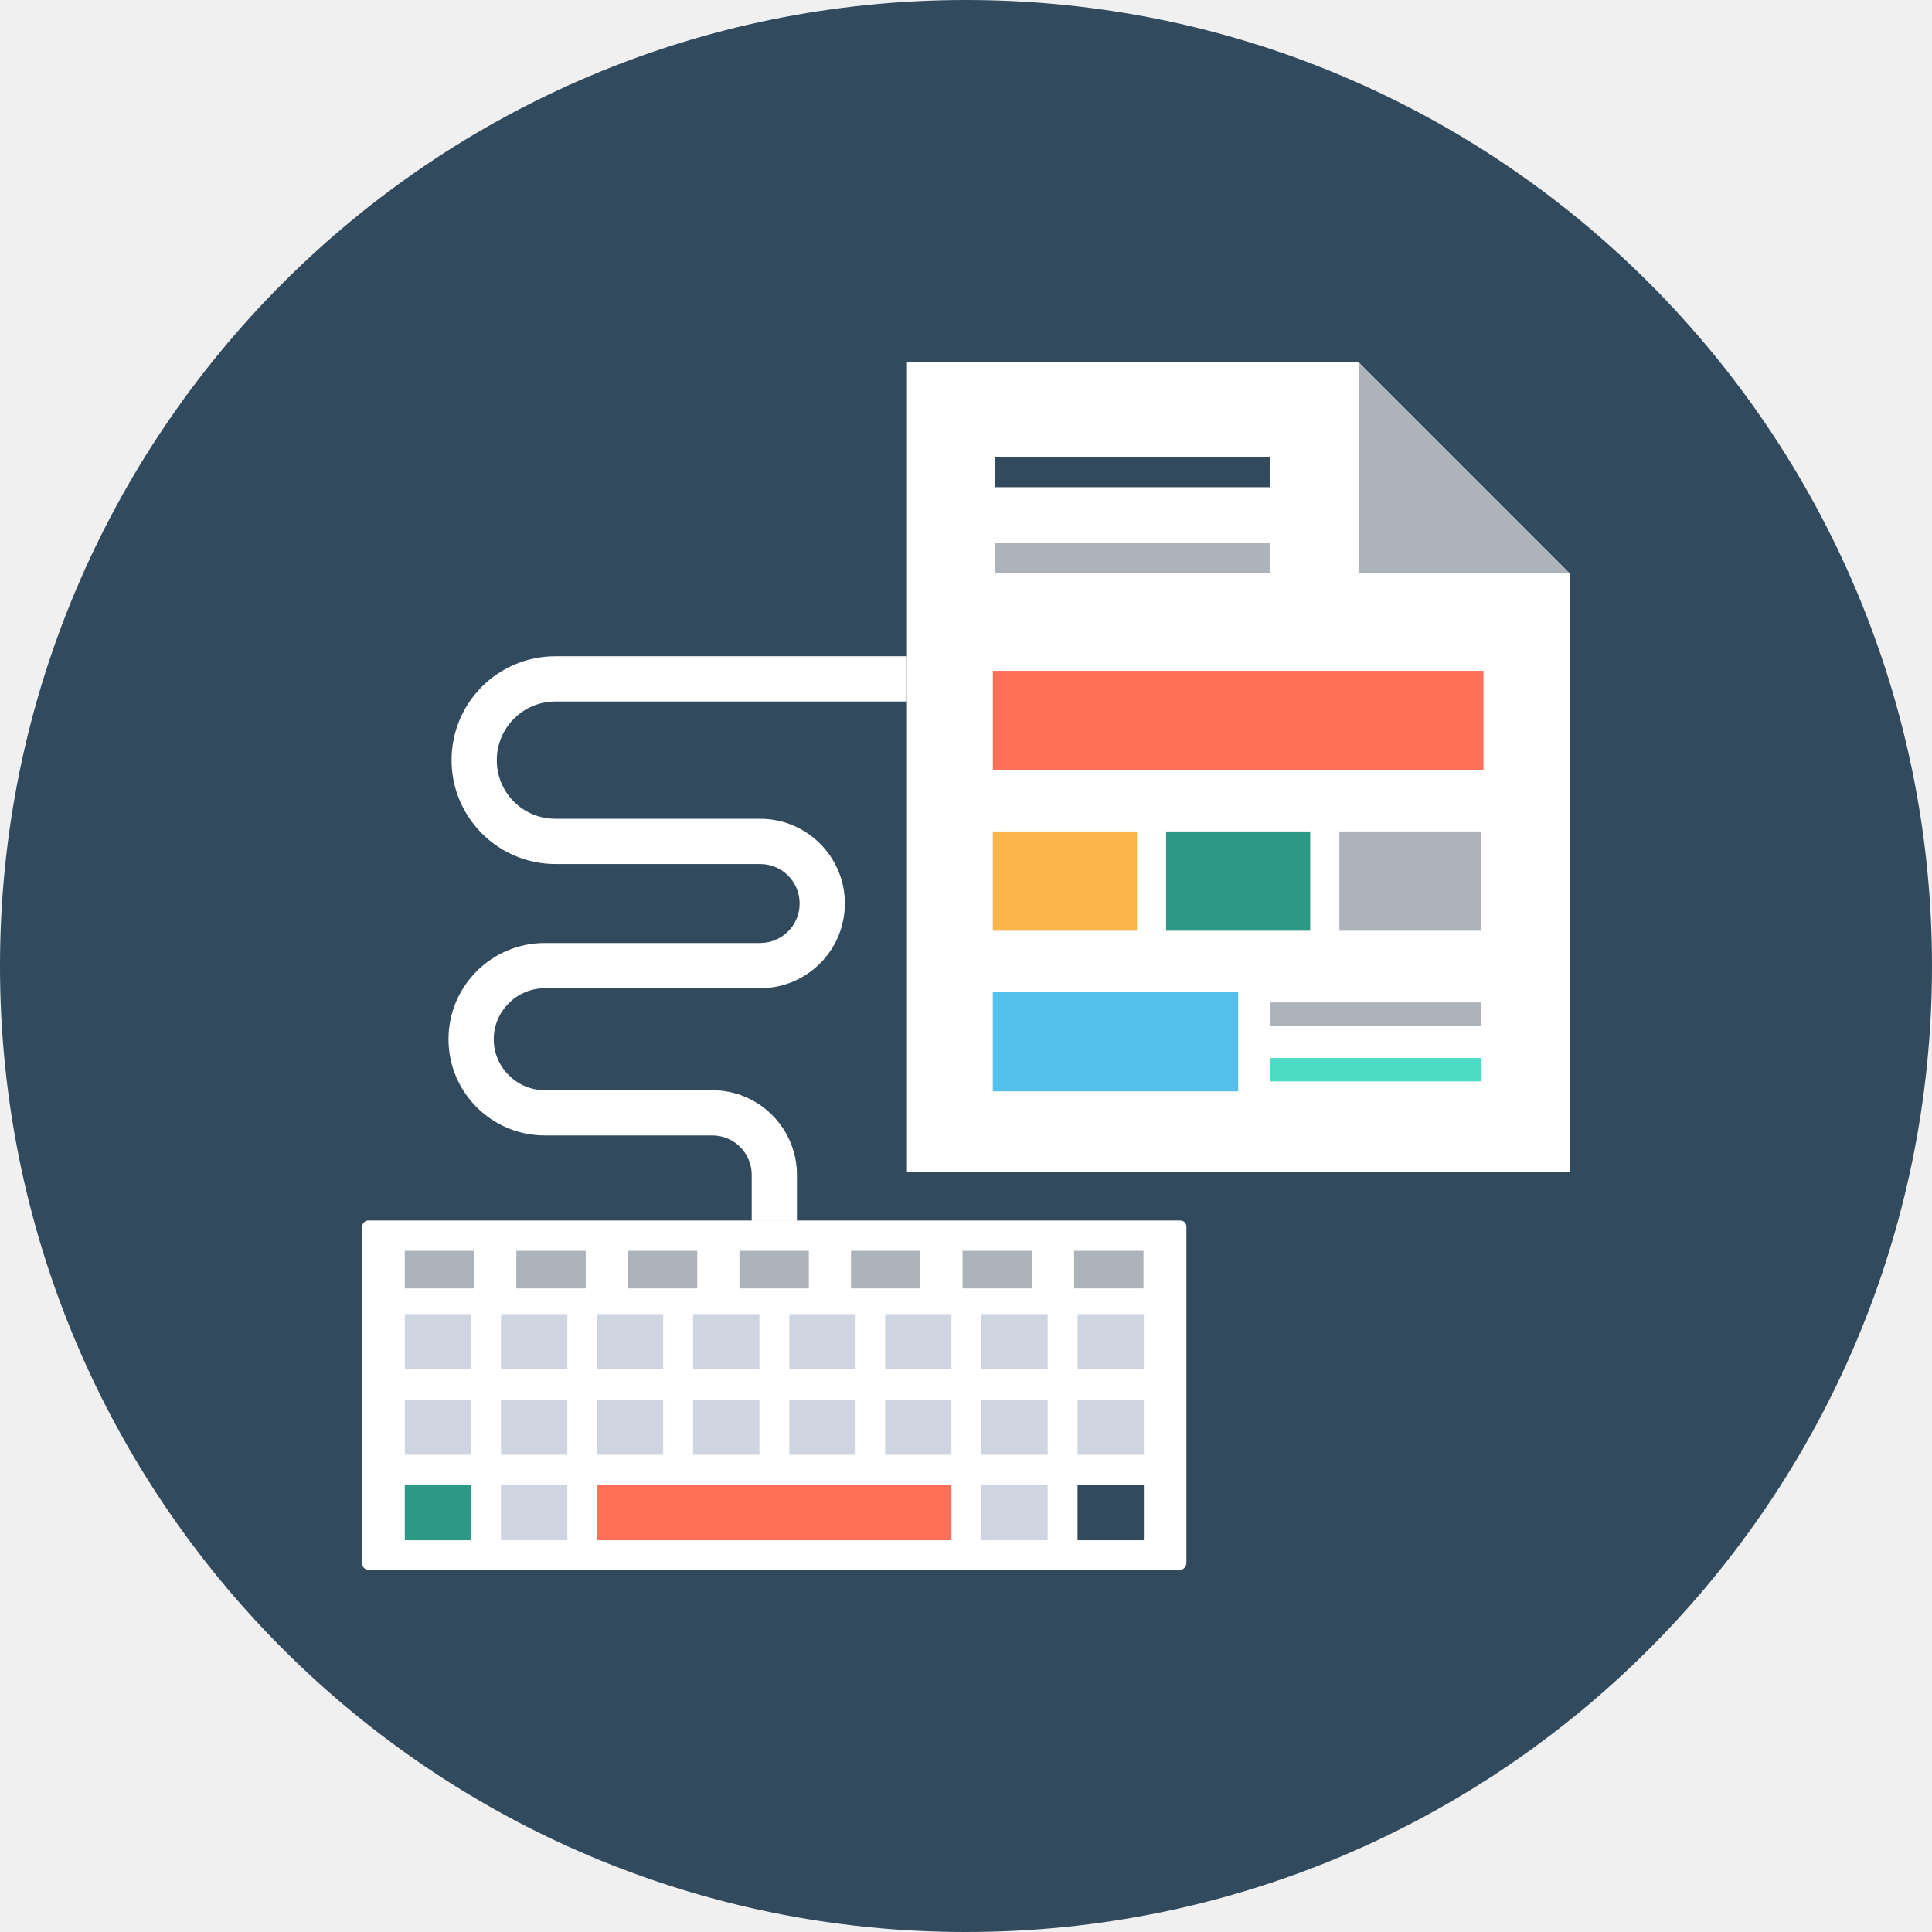
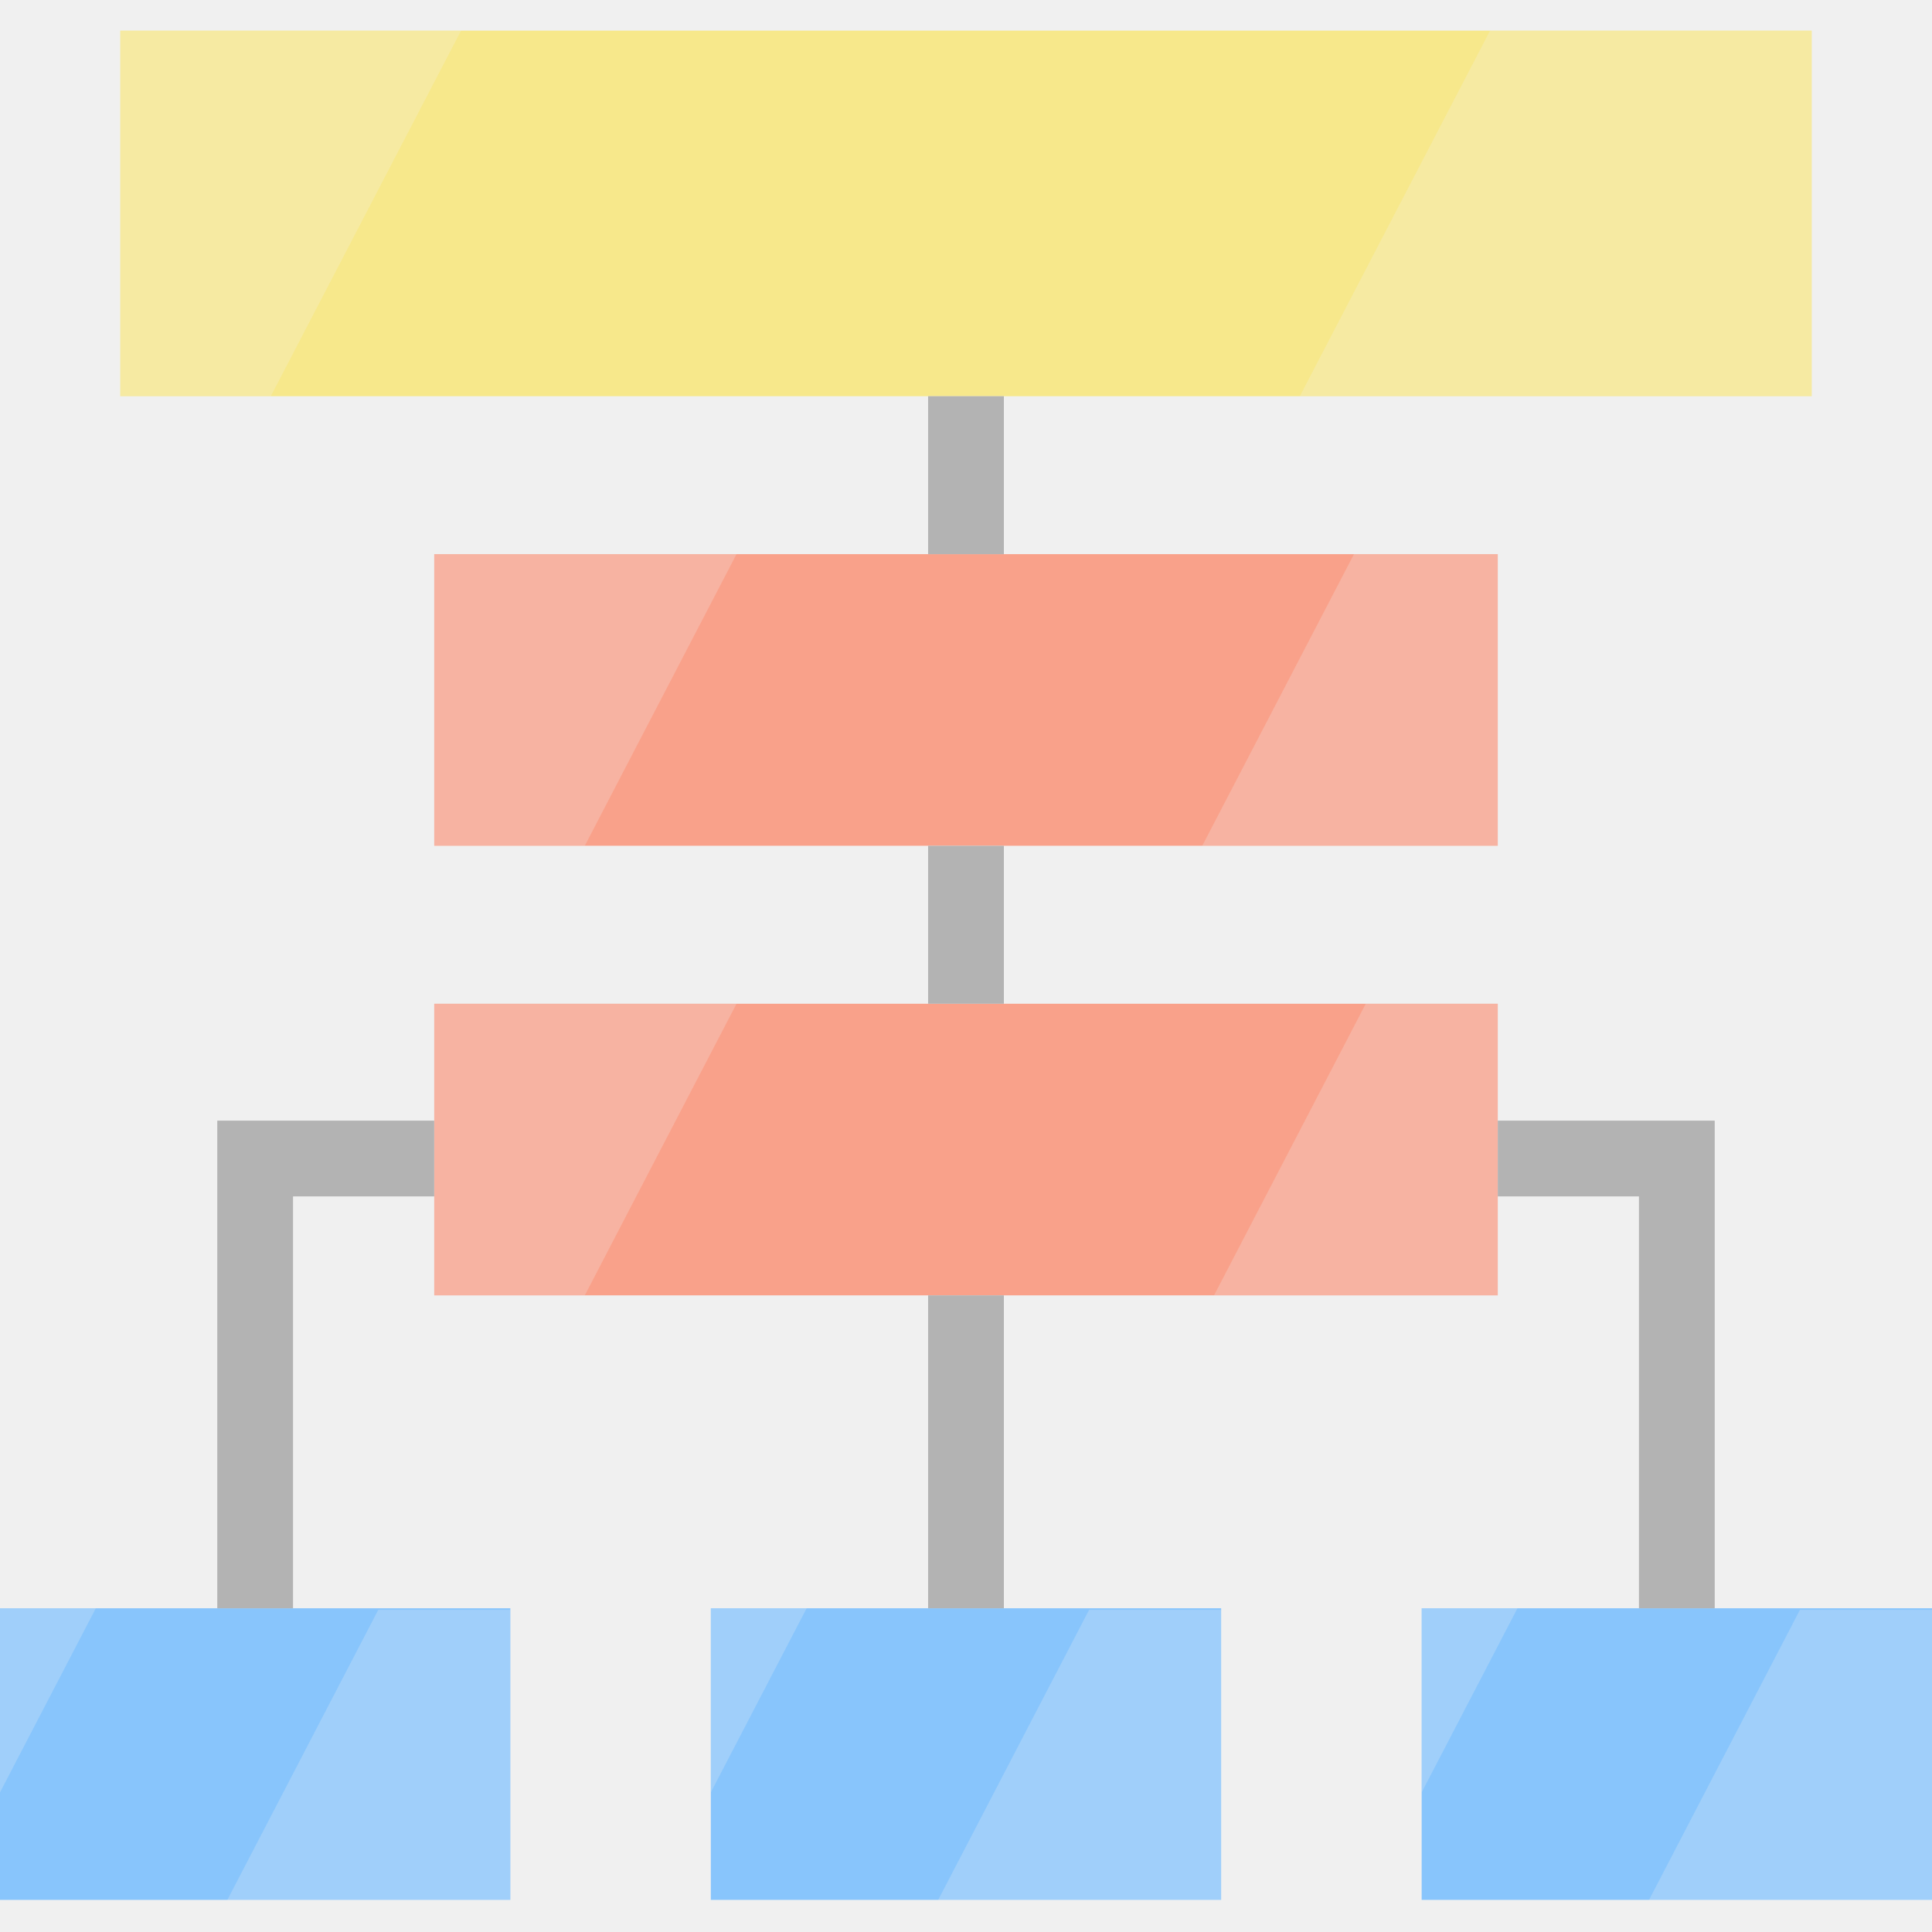
- <svg xmlns="http://www.w3.org/2000/svg" version="1.1" id="Layer_1" x="0px" y="0px" viewBox="0 0 504 504" style="enable-background:new 0 0 504 504;" xml:space="preserve">
-   <circle style="fill:#324A5E;" cx="252" cy="252" r="252" />
-   <polygon style="fill:#FFFFFF;" points="354.4,94.5 236.6,94.5 236.6,305.7 409.5,305.7 409.5,149.6 " />
-   <polygon style="fill:#ACB3BA;" points="354.4,149.6 409.5,149.6 354.4,94.5 " />
-   <rect x="259.5" y="119.2" style="fill:#324A5E;" width="71.9" height="7.9" />
-   <rect x="259.5" y="141.7" style="fill:#ACB3BA;" width="71.9" height="7.9" />
-   <rect x="259" y="175" style="fill:#FF7058;" width="128" height="25.9" />
-   <rect x="259" y="216.9" style="fill:#F9B54C;" width="37.6" height="25.9" />
-   <rect x="304.2" y="216.9" style="fill:#2C9984;" width="37.6" height="25.9" />
-   <rect x="349.4" y="216.9" style="fill:#ACB3BA;" width="37" height="25.9" />
-   <rect x="259" y="258.8" style="fill:#54C0EB;" width="64" height="25.9" />
-   <rect x="331.3" y="261.5" style="fill:#ACB3BA;" width="55.1" height="6.1" />
-   <rect x="331.3" y="276" style="fill:#4CDBC4;" width="55.1" height="6.1" />
-   <path style="fill:#FFFFFF;" d="M307.9,409.5H96.1c-0.9,0-1.6-0.7-1.6-1.6V320c0-0.9,0.7-1.6,1.6-1.6h211.8c0.9,0,1.6,0.7,1.6,1.6  v87.9C309.4,408.8,308.7,409.5,307.9,409.5z" />
+ <svg xmlns="http://www.w3.org/2000/svg" version="1.1" id="Layer_1" x="0px" y="0px" viewBox="0 0 382.537 382.537" style="enable-background:new 0 0 382.537 382.537;" xml:space="preserve">
  <g>
-     <rect x="105.6" y="326.3" style="fill:#ACB3BA;" width="18.1" height="9.8" />
-     <rect x="134.7" y="326.3" style="fill:#ACB3BA;" width="18.1" height="9.8" />
-     <rect x="163.8" y="326.3" style="fill:#ACB3BA;" width="18.1" height="9.8" />
-     <rect x="192.9" y="326.3" style="fill:#ACB3BA;" width="18.1" height="9.8" />
-     <rect x="222" y="326.3" style="fill:#ACB3BA;" width="18.1" height="9.8" />
-     <rect x="251.1" y="326.3" style="fill:#ACB3BA;" width="18.1" height="9.8" />
-     <rect x="280.2" y="326.3" style="fill:#ACB3BA;" width="18.1" height="9.8" />
+     <rect x="85.98" y="198.742" style="fill:#F9A18A;" width="210.58" height="57.74" />
+     <rect x="85.98" y="109.722" style="fill:#F9A18A;" width="210.58" height="57.74" />
+     <rect x="23.81" y="6.061" style="fill:#F7E88B;" width="334.91" height="72.39" />
+     <rect y="318.441" style="fill:#88C5FC;" width="101.05" height="57.74" />
+     <rect x="140.743" y="318.438" style="fill:#88C5FC;" width="101.048" height="57.742" />
+     <rect x="281.488" y="318.438" style="fill:#88C5FC;" width="101.048" height="57.742" />
+     <g>
+       <rect x="183.767" y="167.469" style="fill:#B3B3B3;" width="15" height="31.271" />
+       <rect x="183.767" y="256.482" style="fill:#B3B3B3;" width="15" height="61.956" />
+       <rect x="183.767" y="78.448" style="fill:#B3B3B3;" width="15" height="31.28" />
+       <polygon style="fill:#B3B3B3;" points="58.021,318.438 43.021,318.438 43.021,221.889 85.975,221.889 85.975,236.889     58.021,236.889   " />
+       <polygon style="fill:#B3B3B3;" points="339.513,318.438 324.513,318.438 324.513,236.889 296.559,236.889 296.559,221.889     339.513,221.889   " />
+     </g>
+     <polygon style="opacity:0.23;fill:#F2F2F2;enable-background:new    ;" points="296.56,109.722 296.56,167.461 238.05,167.461    268.09,109.722  " />
+     <polygon style="opacity:0.23;fill:#F2F2F2;enable-background:new    ;" points="296.56,198.742 296.56,256.481 240.38,256.481    270.42,198.742  " />
+     <polygon style="opacity:0.23;fill:#F2F2F2;enable-background:new    ;" points="101.045,318.736 101.045,376.475 44.865,376.475    74.905,318.736  " />
+     <polygon style="opacity:0.23;fill:#F2F2F2;enable-background:new    ;" points="241.791,318.736 241.791,376.475 185.611,376.475    215.651,318.736  " />
+     <polygon style="opacity:0.23;fill:#F2F2F2;enable-background:new    ;" points="382.537,318.736 382.537,376.475 326.357,376.475    356.397,318.736  " />
+     <polygon style="opacity:0.23;fill:#F2F2F2;enable-background:new    ;" points="91.29,6.061 89.57,9.361 63.61,59.242    53.62,78.452 23.81,78.452 23.81,6.061  " />
+     <polygon style="opacity:0.23;fill:#F2F2F2;enable-background:new    ;" points="145.83,109.722 125.78,148.251 115.79,167.461    85.98,167.461 85.98,109.722  " />
+     <polygon style="opacity:0.23;fill:#F2F2F2;enable-background:new    ;" points="145.83,198.742 125.78,237.271 115.79,256.481    85.98,256.481 85.98,198.742  " />
+     <polygon style="opacity:0.23;fill:#F2F2F2;enable-background:new    ;" points="18.97,318.441 0,354.892 0,318.441  " />
+     <polygon style="opacity:0.23;fill:#F2F2F2;enable-background:new    ;" points="300.459,318.441 281.489,354.892 281.489,318.441     " />
+     <polygon style="opacity:0.23;fill:#F2F2F2;enable-background:new    ;" points="159.713,318.441 140.743,354.892 140.743,318.441     " />
+     <polygon style="opacity:0.23;fill:#F2F2F2;enable-background:new    ;" points="358.72,6.061 358.72,78.452 257.37,78.452    295.04,6.061  " />
  </g>
-   <g>
-     <rect x="105.6" y="342.8" style="fill:#CED5E0;" width="17.3" height="14.4" />
-     <rect x="130.7" y="342.8" style="fill:#CED5E0;" width="17.3" height="14.4" />
-     <rect x="155.7" y="342.8" style="fill:#CED5E0;" width="17.3" height="14.4" />
-     <rect x="180.8" y="342.8" style="fill:#CED5E0;" width="17.3" height="14.4" />
-     <rect x="205.9" y="342.8" style="fill:#CED5E0;" width="17.3" height="14.4" />
-     <rect x="230.9" y="342.8" style="fill:#CED5E0;" width="17.3" height="14.4" />
-     <rect x="256" y="342.8" style="fill:#CED5E0;" width="17.3" height="14.4" />
-     <rect x="281.1" y="342.8" style="fill:#CED5E0;" width="17.3" height="14.4" />
-     <rect x="105.6" y="365.1" style="fill:#CED5E0;" width="17.3" height="14.4" />
-     <rect x="130.7" y="365.1" style="fill:#CED5E0;" width="17.3" height="14.4" />
-     <rect x="155.7" y="365.1" style="fill:#CED5E0;" width="17.3" height="14.4" />
-     <rect x="180.8" y="365.1" style="fill:#CED5E0;" width="17.3" height="14.4" />
-     <rect x="205.9" y="365.1" style="fill:#CED5E0;" width="17.3" height="14.4" />
-     <rect x="230.9" y="365.1" style="fill:#CED5E0;" width="17.3" height="14.4" />
-     <rect x="256" y="365.1" style="fill:#CED5E0;" width="17.3" height="14.4" />
-     <rect x="281.1" y="365.1" style="fill:#CED5E0;" width="17.3" height="14.4" />
-   </g>
-   <rect x="105.6" y="387.4" style="fill:#2C9984;" width="17.3" height="14.4" />
-   <rect x="130.7" y="387.4" style="fill:#CED5E0;" width="17.3" height="14.4" />
-   <rect x="155.7" y="387.4" style="fill:#FF7058;" width="92.5" height="14.4" />
-   <rect x="256" y="387.4" style="fill:#CED5E0;" width="17.3" height="14.4" />
-   <rect x="281.1" y="387.4" style="fill:#324A5E;" width="17.3" height="14.4" />
-   <path style="fill:#FFFFFF;" d="M207.9,318.5h-11.8v-12c0-5.7-4.6-10.3-10.3-10.3h-43.7c-13.9,0-25.1-11.3-25.1-25.1  c0-13.9,11.3-25.1,25.1-25.1h56.2c5.7,0,10.3-4.6,10.3-10.3s-4.6-10.3-10.3-10.3h-53.4c-14.9,0-27.1-12.1-27.1-27.1  s12.1-27.1,27.1-27.1h91.7V183h-91.7c-8.4,0-15.3,6.8-15.3,15.3s6.8,15.3,15.3,15.3h53.4c12.2,0,22.1,9.9,22.1,22.1  s-9.9,22.1-22.1,22.1h-56.2c-7.3,0-13.3,6-13.3,13.3s6,13.3,13.3,13.3h43.7c12.2,0,22.1,9.9,22.1,22.1V318.5z" />
  <g>
</g>
  <g>
</g>
  <g>
</g>
  <g>
</g>
  <g>
</g>
  <g>
</g>
  <g>
</g>
  <g>
</g>
  <g>
</g>
  <g>
</g>
  <g>
</g>
  <g>
</g>
  <g>
</g>
  <g>
</g>
  <g>
</g>
</svg>
